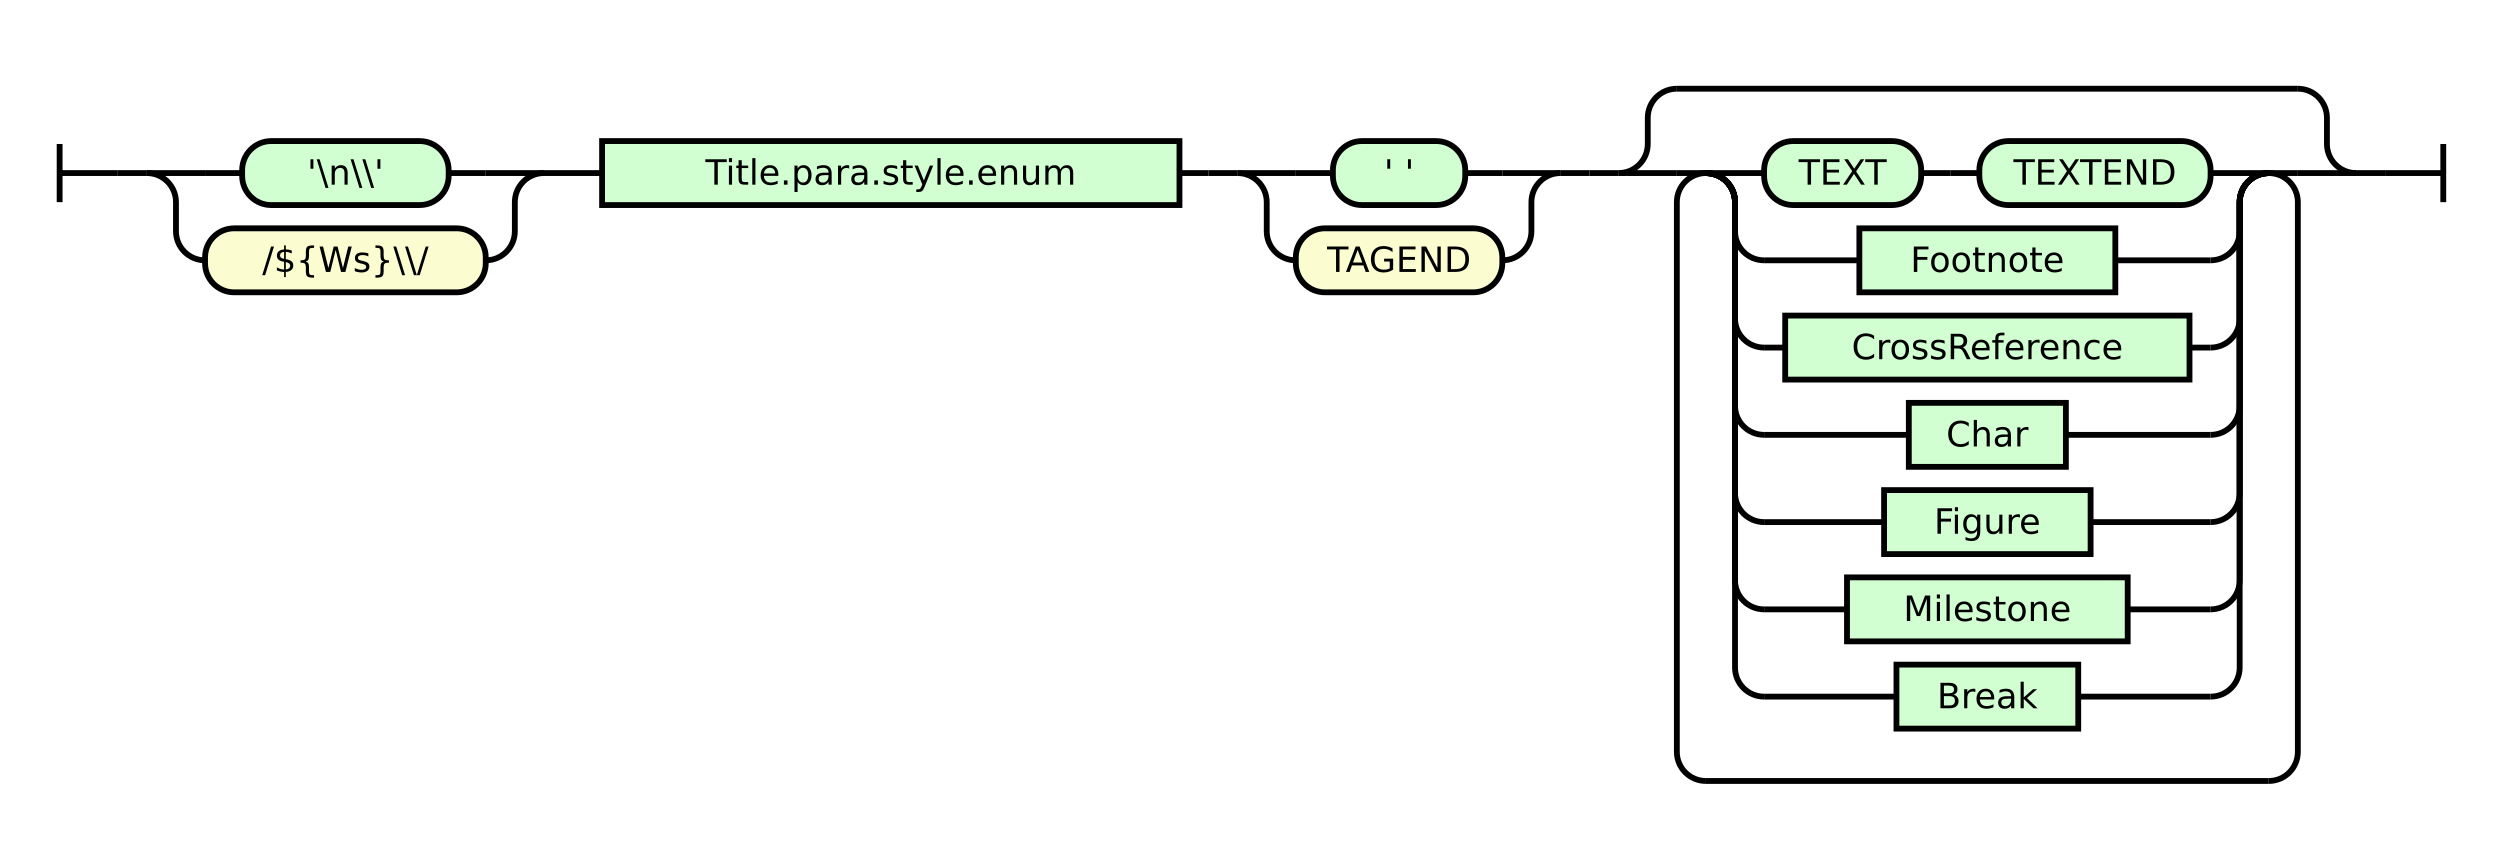
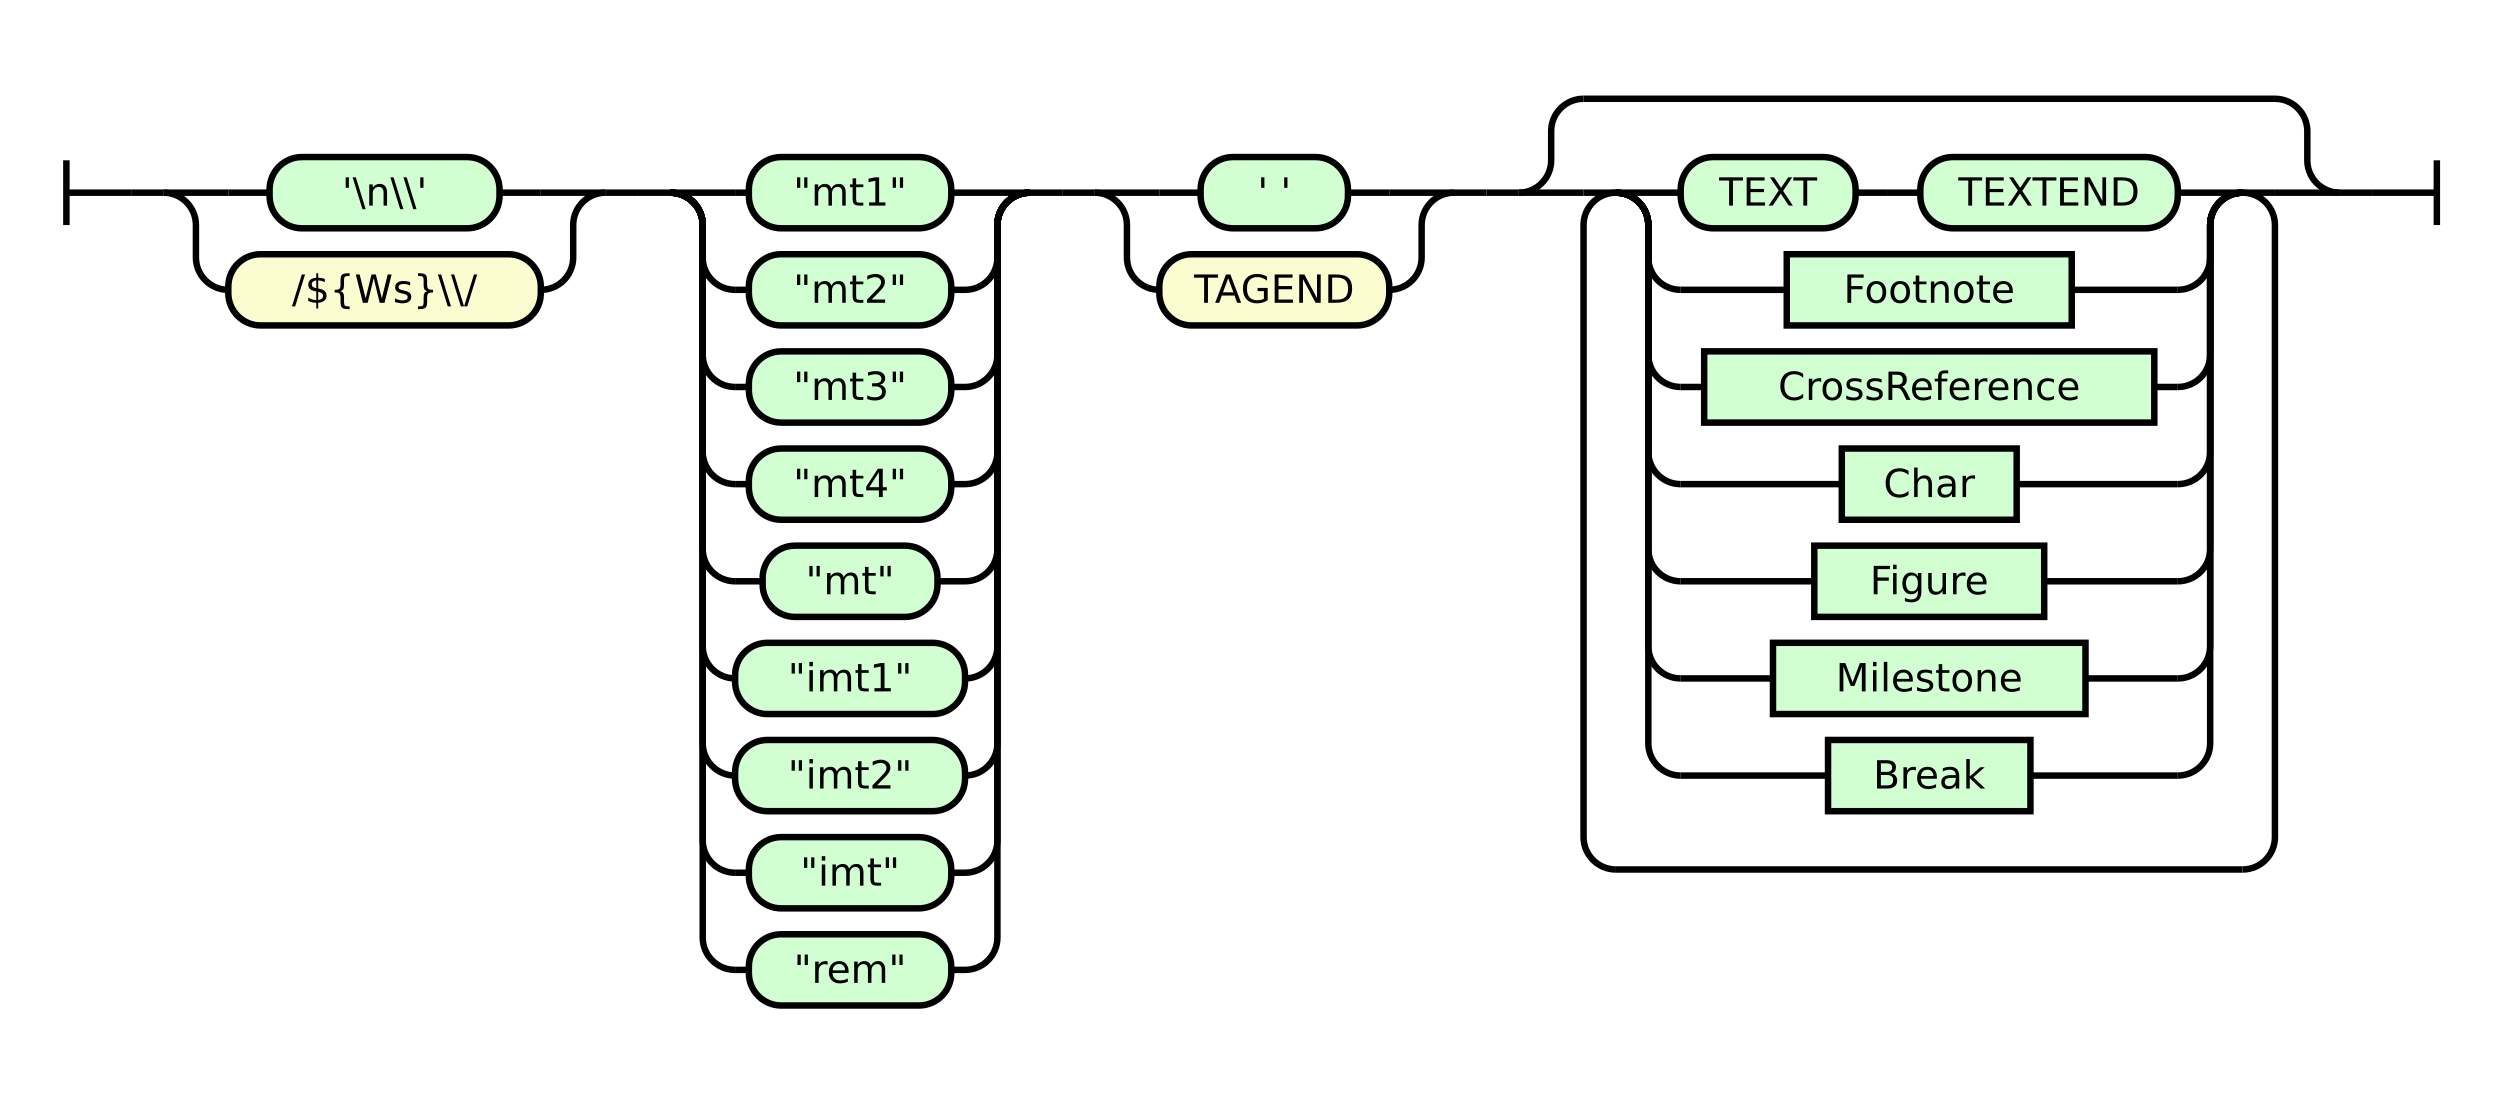
- <svg xmlns="http://www.w3.org/2000/svg" class="railroad-diagram" height="298" viewBox="0 0 859.5 298" width="859.5">
+ <svg xmlns="http://www.w3.org/2000/svg" class="railroad-diagram" height="340" viewBox="0 0 772.0 340" width="772.0">
  <g transform="translate(.5 .5)">
    <style>/*  */

    svg.railroad-diagram {
        background-color: hsl(30,20%,95%);
    }
    svg.railroad-diagram path {
        stroke-width: 2;
        stroke: black;
        fill: none;
    }
    svg.railroad-diagram text {
        font-size: 12px;
        text-anchor: middle;
        font-family: DejaVu Sans;
    }
    svg.railroad-diagram text.label {
        text-anchor:start;
    }
    svg.railroad-diagram text.comment {
        font-family: DejaVu Sans;
        font-size: 14px;
    }
    svg.railroad-diagram rect{
        stroke-width: 2;
        stroke: black;
        fill: rgb(210, 255, 210);
    }
    svg.railroad-diagram rect.group-box {
        stroke: gray;
        stroke-dasharray: 10 5;
        fill: none;
    }
    .terminal {
        font-family: DejaVu Sans;
    }
    svg.railroad-diagram g.altterminal rect {
        fill: rgb(251, 252, 207)
    }

/*  */
</style>
    <g>
      <path d="M 20 49 v 20 m 0 -10 h 20" />
    </g>
    <path d="M 40 59 h 10" />
    <g>
      <path d="M 50 59 h 0.0" />
-       <path d="M 809.5 59 h 0.0" />
+       <path d="M 722.0 59 h 0.0" />
      <g>
        <path d="M 50.0 59 h 0.0" />
        <path d="M 186.5 59 h 0.0" />
        <path d="M 50.0 59 h 20" />
        <g class="terminal ">
          <path d="M 70.0 59 h 12.75" />
          <path d="M 153.75 59 h 12.75" />
          <rect height="22" rx="10" ry="10" width="71.0" x="82.75" y="48" />
          <text x="118.25" y="63">'\n\\'</text>
        </g>
        <path d="M 166.5 59 h 20" />
        <path d="M 50.0 59 a 10 10 0 0 1 10 10 v 10 a 10 10 0 0 0 10 10" />
        <g class="terminal altterminal">
          <path d="M 70.0 89 h 0.0" />
          <path d="M 166.5 89 h 0.0" />
          <rect height="22" rx="10" ry="10" width="96.5" x="70.0" y="78" />
          <text x="118.25" y="93">/${Ws}\\/</text>
        </g>
        <path d="M 166.5 89 a 10 10 0 0 0 10 -10 v -10 a 10 10 0 0 1 10 -10" />
      </g>
      <path d="M 186.5 59 h 10" />
      <path d="M 196.5 59 h 10" />
-       <g class="non-terminal ">
+       <g>
        <path d="M 206.5 59 h 0.0" />
-         <path d="M 405.0 59 h 0.0" />
-         <rect height="22" width="198.5" x="206.5" y="48" />
-         <text x="305.75" y="63">Title.para.style.enum</text>
-       </g>
-       <path d="M 405.0 59 h 10" />
-       <path d="M 415.0 59 h 10" />
-       <g>
-         <path d="M 425.0 59 h 0.0" />
-         <path d="M 536.0 59 h 0.0" />
-         <path d="M 425.0 59 h 20" />
-         <g class="terminal ">
-           <path d="M 445.0 59 h 12.75" />
-           <path d="M 503.25 59 h 12.75" />
-           <rect height="22" rx="10" ry="10" width="45.5" x="457.75" y="48" />
-           <text x="480.5" y="63">' '</text>
-         </g>
-         <path d="M 516.0 59 h 20" />
-         <path d="M 425.0 59 a 10 10 0 0 1 10 10 v 10 a 10 10 0 0 0 10 10" />
+         <path d="M 317.5 59 h 0.0" />
+         <path d="M 206.5 59 h 20" />
+         <g class="terminal ">
+           <path d="M 226.5 59 h 4.25" />
+           <path d="M 293.25 59 h 4.25" />
+           <rect height="22" rx="10" ry="10" width="62.5" x="230.75" y="48" />
+           <text x="262.0" y="63">"mt1"</text>
+         </g>
+         <path d="M 297.5 59 h 20" />
+         <path d="M 206.5 59 a 10 10 0 0 1 10 10 v 10 a 10 10 0 0 0 10 10" />
+         <g class="terminal ">
+           <path d="M 226.5 89 h 4.25" />
+           <path d="M 293.25 89 h 4.25" />
+           <rect height="22" rx="10" ry="10" width="62.5" x="230.75" y="78" />
+           <text x="262.0" y="93">"mt2"</text>
+         </g>
+         <path d="M 297.5 89 a 10 10 0 0 0 10 -10 v -10 a 10 10 0 0 1 10 -10" />
+         <path d="M 206.5 59 a 10 10 0 0 1 10 10 v 40 a 10 10 0 0 0 10 10" />
+         <g class="terminal ">
+           <path d="M 226.5 119 h 4.25" />
+           <path d="M 293.25 119 h 4.25" />
+           <rect height="22" rx="10" ry="10" width="62.5" x="230.75" y="108" />
+           <text x="262.0" y="123">"mt3"</text>
+         </g>
+         <path d="M 297.5 119 a 10 10 0 0 0 10 -10 v -40 a 10 10 0 0 1 10 -10" />
+         <path d="M 206.5 59 a 10 10 0 0 1 10 10 v 70 a 10 10 0 0 0 10 10" />
+         <g class="terminal ">
+           <path d="M 226.5 149 h 4.25" />
+           <path d="M 293.25 149 h 4.25" />
+           <rect height="22" rx="10" ry="10" width="62.5" x="230.75" y="138" />
+           <text x="262.0" y="153">"mt4"</text>
+         </g>
+         <path d="M 297.5 149 a 10 10 0 0 0 10 -10 v -70 a 10 10 0 0 1 10 -10" />
+         <path d="M 206.5 59 a 10 10 0 0 1 10 10 v 100 a 10 10 0 0 0 10 10" />
+         <g class="terminal ">
+           <path d="M 226.5 179 h 8.5" />
+           <path d="M 289.0 179 h 8.5" />
+           <rect height="22" rx="10" ry="10" width="54.0" x="235.0" y="168" />
+           <text x="262.0" y="183">"mt"</text>
+         </g>
+         <path d="M 297.5 179 a 10 10 0 0 0 10 -10 v -100 a 10 10 0 0 1 10 -10" />
+         <path d="M 206.5 59 a 10 10 0 0 1 10 10 v 130 a 10 10 0 0 0 10 10" />
+         <g class="terminal ">
+           <path d="M 226.5 209 h 0.0" />
+           <path d="M 297.5 209 h 0.0" />
+           <rect height="22" rx="10" ry="10" width="71.0" x="226.5" y="198" />
+           <text x="262.0" y="213">"imt1"</text>
+         </g>
+         <path d="M 297.5 209 a 10 10 0 0 0 10 -10 v -130 a 10 10 0 0 1 10 -10" />
+         <path d="M 206.5 59 a 10 10 0 0 1 10 10 v 160 a 10 10 0 0 0 10 10" />
+         <g class="terminal ">
+           <path d="M 226.5 239 h 0.0" />
+           <path d="M 297.5 239 h 0.0" />
+           <rect height="22" rx="10" ry="10" width="71.0" x="226.5" y="228" />
+           <text x="262.0" y="243">"imt2"</text>
+         </g>
+         <path d="M 297.5 239 a 10 10 0 0 0 10 -10 v -160 a 10 10 0 0 1 10 -10" />
+         <path d="M 206.5 59 a 10 10 0 0 1 10 10 v 190 a 10 10 0 0 0 10 10" />
+         <g class="terminal ">
+           <path d="M 226.5 269 h 4.25" />
+           <path d="M 293.25 269 h 4.25" />
+           <rect height="22" rx="10" ry="10" width="62.5" x="230.75" y="258" />
+           <text x="262.0" y="273">"imt"</text>
+         </g>
+         <path d="M 297.5 269 a 10 10 0 0 0 10 -10 v -190 a 10 10 0 0 1 10 -10" />
+         <path d="M 206.5 59 a 10 10 0 0 1 10 10 v 220 a 10 10 0 0 0 10 10" />
+         <g class="terminal ">
+           <path d="M 226.5 299 h 4.25" />
+           <path d="M 293.25 299 h 4.25" />
+           <rect height="22" rx="10" ry="10" width="62.5" x="230.75" y="288" />
+           <text x="262.0" y="303">"rem"</text>
+         </g>
+         <path d="M 297.5 299 a 10 10 0 0 0 10 -10 v -220 a 10 10 0 0 1 10 -10" />
+       </g>
+       <path d="M 317.5 59 h 10" />
+       <path d="M 327.5 59 h 10" />
+       <g>
+         <path d="M 337.5 59 h 0.0" />
+         <path d="M 448.5 59 h 0.0" />
+         <path d="M 337.5 59 h 20" />
+         <g class="terminal ">
+           <path d="M 357.5 59 h 12.75" />
+           <path d="M 415.75 59 h 12.75" />
+           <rect height="22" rx="10" ry="10" width="45.5" x="370.25" y="48" />
+           <text x="393.0" y="63">' '</text>
+         </g>
+         <path d="M 428.5 59 h 20" />
+         <path d="M 337.5 59 a 10 10 0 0 1 10 10 v 10 a 10 10 0 0 0 10 10" />
        <g class="terminal altterminal">
-           <path d="M 445.0 89 h 0.0" />
-           <path d="M 516.0 89 h 0.0" />
-           <rect height="22" rx="10" ry="10" width="71.0" x="445.0" y="78" />
-           <text x="480.5" y="93">TAGEND</text>
-         </g>
-         <path d="M 516.0 89 a 10 10 0 0 0 10 -10 v -10 a 10 10 0 0 1 10 -10" />
-       </g>
-       <path d="M 536.0 59 h 10" />
-       <path d="M 546.0 59 h 10" />
-       <g>
-         <path d="M 556.0 59 h 0.0" />
-         <path d="M 809.5 59 h 0.0" />
-         <path d="M 556.0 59 a 10 10 0 0 0 10 -10 v -9 a 10 10 0 0 1 10 -10" />
+           <path d="M 357.5 89 h 0.0" />
+           <path d="M 428.5 89 h 0.0" />
+           <rect height="22" rx="10" ry="10" width="71.0" x="357.5" y="78" />
+           <text x="393.0" y="93">TAGEND</text>
+         </g>
+         <path d="M 428.5 89 a 10 10 0 0 0 10 -10 v -10 a 10 10 0 0 1 10 -10" />
+       </g>
+       <path d="M 448.5 59 h 10" />
+       <path d="M 458.5 59 h 10" />
+       <g>
+         <path d="M 468.5 59 h 0.0" />
+         <path d="M 722.0 59 h 0.0" />
+         <path d="M 468.5 59 a 10 10 0 0 0 10 -10 v -9 a 10 10 0 0 1 10 -10" />
        <g>
-           <path d="M 576.0 30 h 213.5" />
-         </g>
-         <path d="M 789.5 30 a 10 10 0 0 1 10 10 v 9 a 10 10 0 0 0 10 10" />
-         <path d="M 556.0 59 h 20" />
+           <path d="M 488.5 30 h 213.5" />
+         </g>
+         <path d="M 702.0 30 a 10 10 0 0 1 10 10 v 9 a 10 10 0 0 0 10 10" />
+         <path d="M 468.5 59 h 20" />
        <g>
-           <path d="M 576.0 59 h 0.0" />
-           <path d="M 789.5 59 h 0.0" />
-           <path d="M 576.0 59 h 10" />
+           <path d="M 488.5 59 h 0.0" />
+           <path d="M 702.0 59 h 0.0" />
+           <path d="M 488.5 59 h 10" />
          <g>
-             <path d="M 586.0 59 h 0.0" />
-             <path d="M 779.5 59 h 0.0" />
-             <path d="M 586.0 59 h 20" />
+             <path d="M 498.5 59 h 0.0" />
+             <path d="M 692.0 59 h 0.0" />
+             <path d="M 498.5 59 h 20" />
            <g>
-               <path d="M 606.0 59 h 0.0" />
-               <path d="M 759.5 59 h 0.0" />
+               <path d="M 518.5 59 h 0.0" />
+               <path d="M 672.0 59 h 0.0" />
              <g class="terminal ">
-                 <path d="M 606.0 59 h 0.0" />
-                 <path d="M 660.0 59 h 0.0" />
-                 <rect height="22" rx="10" ry="10" width="54.0" x="606.0" y="48" />
-                 <text x="633.0" y="63">TEXT</text>
+                 <path d="M 518.5 59 h 0.0" />
+                 <path d="M 572.5 59 h 0.0" />
+                 <rect height="22" rx="10" ry="10" width="54.0" x="518.5" y="48" />
+                 <text x="545.5" y="63">TEXT</text>
              </g>
-               <path d="M 660.0 59 h 10" />
-               <path d="M 670.0 59 h 10" />
+               <path d="M 572.5 59 h 10" />
+               <path d="M 582.5 59 h 10" />
              <g class="terminal ">
-                 <path d="M 680.0 59 h 0.0" />
-                 <path d="M 759.5 59 h 0.0" />
-                 <rect height="22" rx="10" ry="10" width="79.5" x="680.0" y="48" />
-                 <text x="719.75" y="63">TEXTEND</text>
+                 <path d="M 592.5 59 h 0.0" />
+                 <path d="M 672.0 59 h 0.0" />
+                 <rect height="22" rx="10" ry="10" width="79.5" x="592.5" y="48" />
+                 <text x="632.25" y="63">TEXTEND</text>
              </g>
            </g>
-             <path d="M 759.5 59 h 20" />
-             <path d="M 586.0 59 a 10 10 0 0 1 10 10 v 10 a 10 10 0 0 0 10 10" />
-             <g class="non-terminal ">
-               <path d="M 606.0 89 h 32.75" />
-               <path d="M 726.75 89 h 32.75" />
-               <rect height="22" width="88.0" x="638.75" y="78" />
-               <text x="682.75" y="93">Footnote</text>
-             </g>
-             <path d="M 759.5 89 a 10 10 0 0 0 10 -10 v -10 a 10 10 0 0 1 10 -10" />
-             <path d="M 586.0 59 a 10 10 0 0 1 10 10 v 40 a 10 10 0 0 0 10 10" />
-             <g class="non-terminal ">
-               <path d="M 606.0 119 h 7.25" />
-               <path d="M 752.25 119 h 7.25" />
-               <rect height="22" width="139.0" x="613.25" y="108" />
-               <text x="682.75" y="123">CrossReference</text>
-             </g>
-             <path d="M 759.5 119 a 10 10 0 0 0 10 -10 v -40 a 10 10 0 0 1 10 -10" />
-             <path d="M 586.0 59 a 10 10 0 0 1 10 10 v 70 a 10 10 0 0 0 10 10" />
-             <g class="non-terminal ">
-               <path d="M 606.0 149 h 49.75" />
-               <path d="M 709.75 149 h 49.75" />
-               <rect height="22" width="54.0" x="655.75" y="138" />
-               <text x="682.75" y="153">Char</text>
-             </g>
-             <path d="M 759.5 149 a 10 10 0 0 0 10 -10 v -70 a 10 10 0 0 1 10 -10" />
-             <path d="M 586.0 59 a 10 10 0 0 1 10 10 v 100 a 10 10 0 0 0 10 10" />
-             <g class="non-terminal ">
-               <path d="M 606.0 179 h 41.25" />
-               <path d="M 718.25 179 h 41.25" />
-               <rect height="22" width="71.0" x="647.25" y="168" />
-               <text x="682.75" y="183">Figure</text>
-             </g>
-             <path d="M 759.5 179 a 10 10 0 0 0 10 -10 v -100 a 10 10 0 0 1 10 -10" />
-             <path d="M 586.0 59 a 10 10 0 0 1 10 10 v 130 a 10 10 0 0 0 10 10" />
-             <g class="non-terminal ">
-               <path d="M 606.0 209 h 28.5" />
-               <path d="M 731.0 209 h 28.5" />
-               <rect height="22" width="96.5" x="634.5" y="198" />
-               <text x="682.75" y="213">Milestone</text>
-             </g>
-             <path d="M 759.5 209 a 10 10 0 0 0 10 -10 v -130 a 10 10 0 0 1 10 -10" />
-             <path d="M 586.0 59 a 10 10 0 0 1 10 10 v 160 a 10 10 0 0 0 10 10" />
-             <g class="non-terminal ">
-               <path d="M 606.0 239 h 45.5" />
-               <path d="M 714.0 239 h 45.5" />
-               <rect height="22" width="62.5" x="651.5" y="228" />
-               <text x="682.75" y="243">Break</text>
-             </g>
-             <path d="M 759.5 239 a 10 10 0 0 0 10 -10 v -160 a 10 10 0 0 1 10 -10" />
+             <path d="M 672.0 59 h 20" />
+             <path d="M 498.5 59 a 10 10 0 0 1 10 10 v 10 a 10 10 0 0 0 10 10" />
+             <g class="non-terminal ">
+               <path d="M 518.5 89 h 32.75" />
+               <path d="M 639.25 89 h 32.75" />
+               <rect height="22" width="88.0" x="551.25" y="78" />
+               <text x="595.25" y="93">Footnote</text>
+             </g>
+             <path d="M 672.0 89 a 10 10 0 0 0 10 -10 v -10 a 10 10 0 0 1 10 -10" />
+             <path d="M 498.5 59 a 10 10 0 0 1 10 10 v 40 a 10 10 0 0 0 10 10" />
+             <g class="non-terminal ">
+               <path d="M 518.5 119 h 7.25" />
+               <path d="M 664.75 119 h 7.25" />
+               <rect height="22" width="139.0" x="525.75" y="108" />
+               <text x="595.25" y="123">CrossReference</text>
+             </g>
+             <path d="M 672.0 119 a 10 10 0 0 0 10 -10 v -40 a 10 10 0 0 1 10 -10" />
+             <path d="M 498.5 59 a 10 10 0 0 1 10 10 v 70 a 10 10 0 0 0 10 10" />
+             <g class="non-terminal ">
+               <path d="M 518.5 149 h 49.75" />
+               <path d="M 622.25 149 h 49.75" />
+               <rect height="22" width="54.0" x="568.25" y="138" />
+               <text x="595.25" y="153">Char</text>
+             </g>
+             <path d="M 672.0 149 a 10 10 0 0 0 10 -10 v -70 a 10 10 0 0 1 10 -10" />
+             <path d="M 498.5 59 a 10 10 0 0 1 10 10 v 100 a 10 10 0 0 0 10 10" />
+             <g class="non-terminal ">
+               <path d="M 518.5 179 h 41.25" />
+               <path d="M 630.75 179 h 41.25" />
+               <rect height="22" width="71.0" x="559.75" y="168" />
+               <text x="595.25" y="183">Figure</text>
+             </g>
+             <path d="M 672.0 179 a 10 10 0 0 0 10 -10 v -100 a 10 10 0 0 1 10 -10" />
+             <path d="M 498.5 59 a 10 10 0 0 1 10 10 v 130 a 10 10 0 0 0 10 10" />
+             <g class="non-terminal ">
+               <path d="M 518.5 209 h 28.5" />
+               <path d="M 643.5 209 h 28.5" />
+               <rect height="22" width="96.5" x="547.0" y="198" />
+               <text x="595.25" y="213">Milestone</text>
+             </g>
+             <path d="M 672.0 209 a 10 10 0 0 0 10 -10 v -130 a 10 10 0 0 1 10 -10" />
+             <path d="M 498.5 59 a 10 10 0 0 1 10 10 v 160 a 10 10 0 0 0 10 10" />
+             <g class="non-terminal ">
+               <path d="M 518.5 239 h 45.5" />
+               <path d="M 626.5 239 h 45.5" />
+               <rect height="22" width="62.5" x="564.0" y="228" />
+               <text x="595.25" y="243">Break</text>
+             </g>
+             <path d="M 672.0 239 a 10 10 0 0 0 10 -10 v -160 a 10 10 0 0 1 10 -10" />
          </g>
-           <path d="M 779.5 59 h 10" />
-           <path d="M 586.0 59 a 10 10 0 0 0 -10 10 v 189 a 10 10 0 0 0 10 10" />
+           <path d="M 692.0 59 h 10" />
+           <path d="M 498.5 59 a 10 10 0 0 0 -10 10 v 189 a 10 10 0 0 0 10 10" />
          <g>
-             <path d="M 586.0 268 h 193.5" />
+             <path d="M 498.5 268 h 193.5" />
          </g>
-           <path d="M 779.5 268 a 10 10 0 0 0 10 -10 v -189 a 10 10 0 0 0 -10 -10" />
-         </g>
-         <path d="M 789.5 59 h 20" />
+           <path d="M 692.0 268 a 10 10 0 0 0 10 -10 v -189 a 10 10 0 0 0 -10 -10" />
+         </g>
+         <path d="M 702.0 59 h 20" />
      </g>
    </g>
-     <path d="M 809.5 59 h 10" />
-     <path d="M 819.5 59 h 20 m 0 -10 v 20" />
+     <path d="M 722.0 59 h 10" />
+     <path d="M 732.0 59 h 20 m 0 -10 v 20" />
  </g>
</svg>
